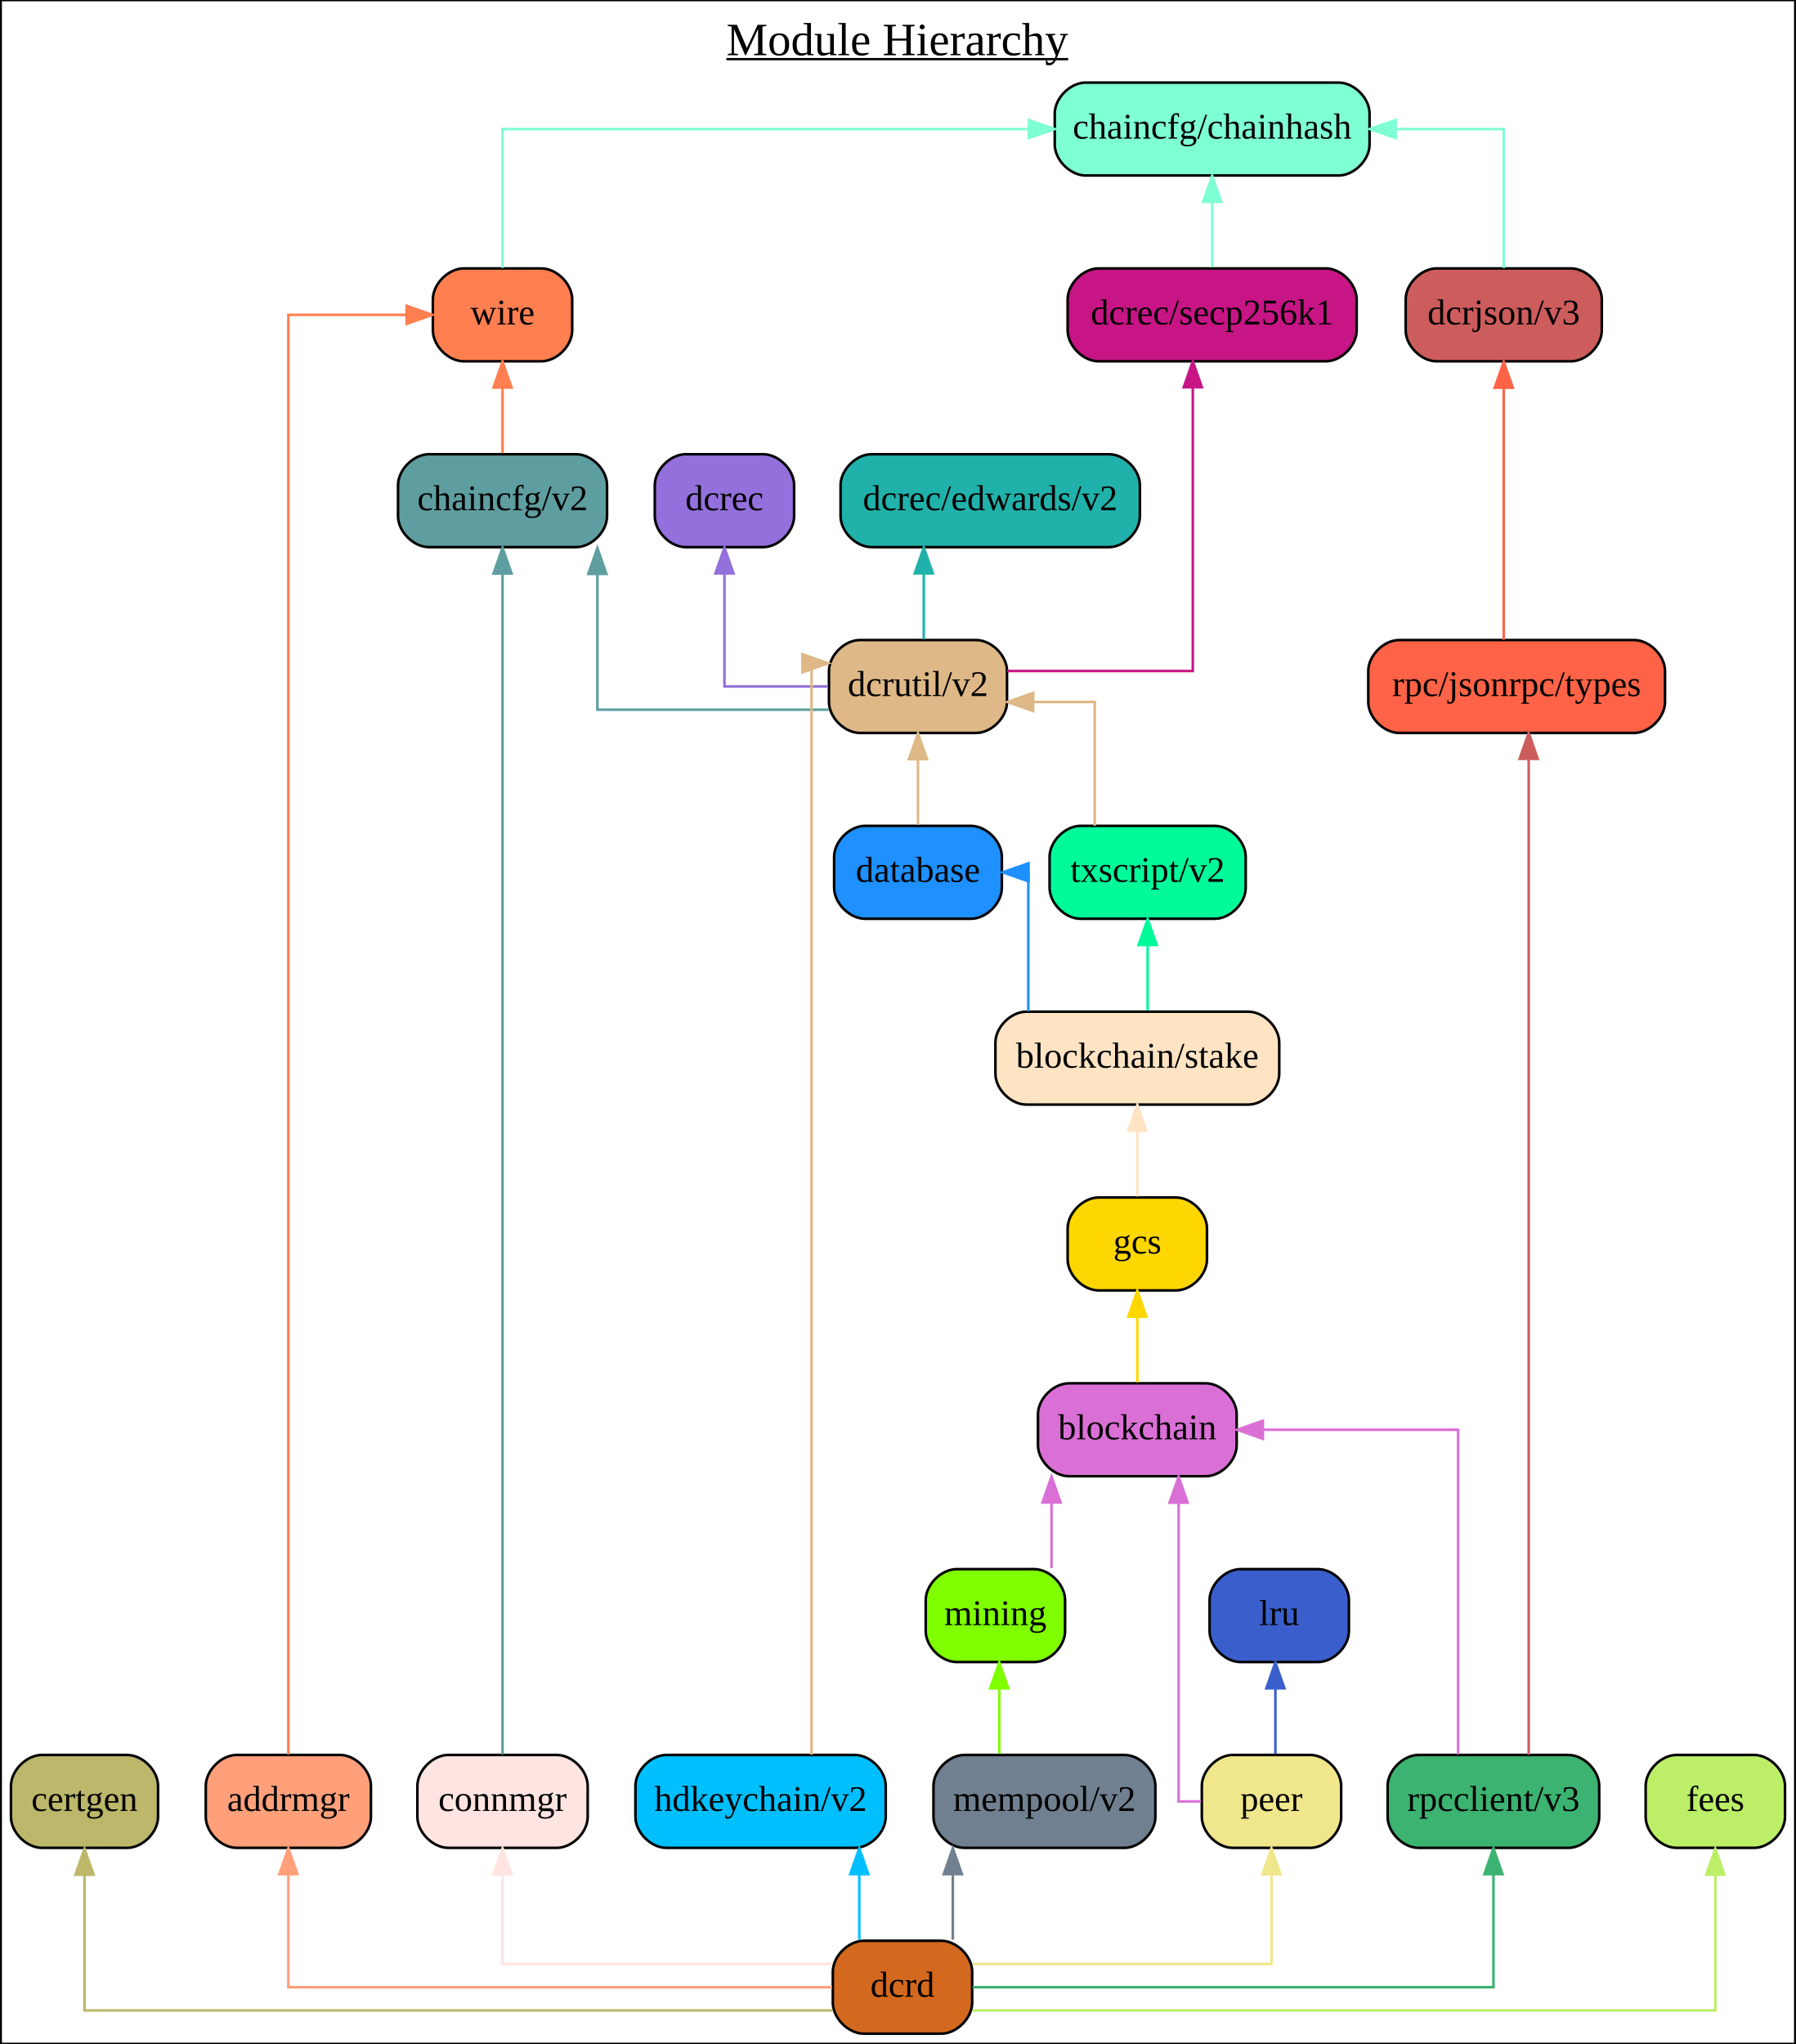
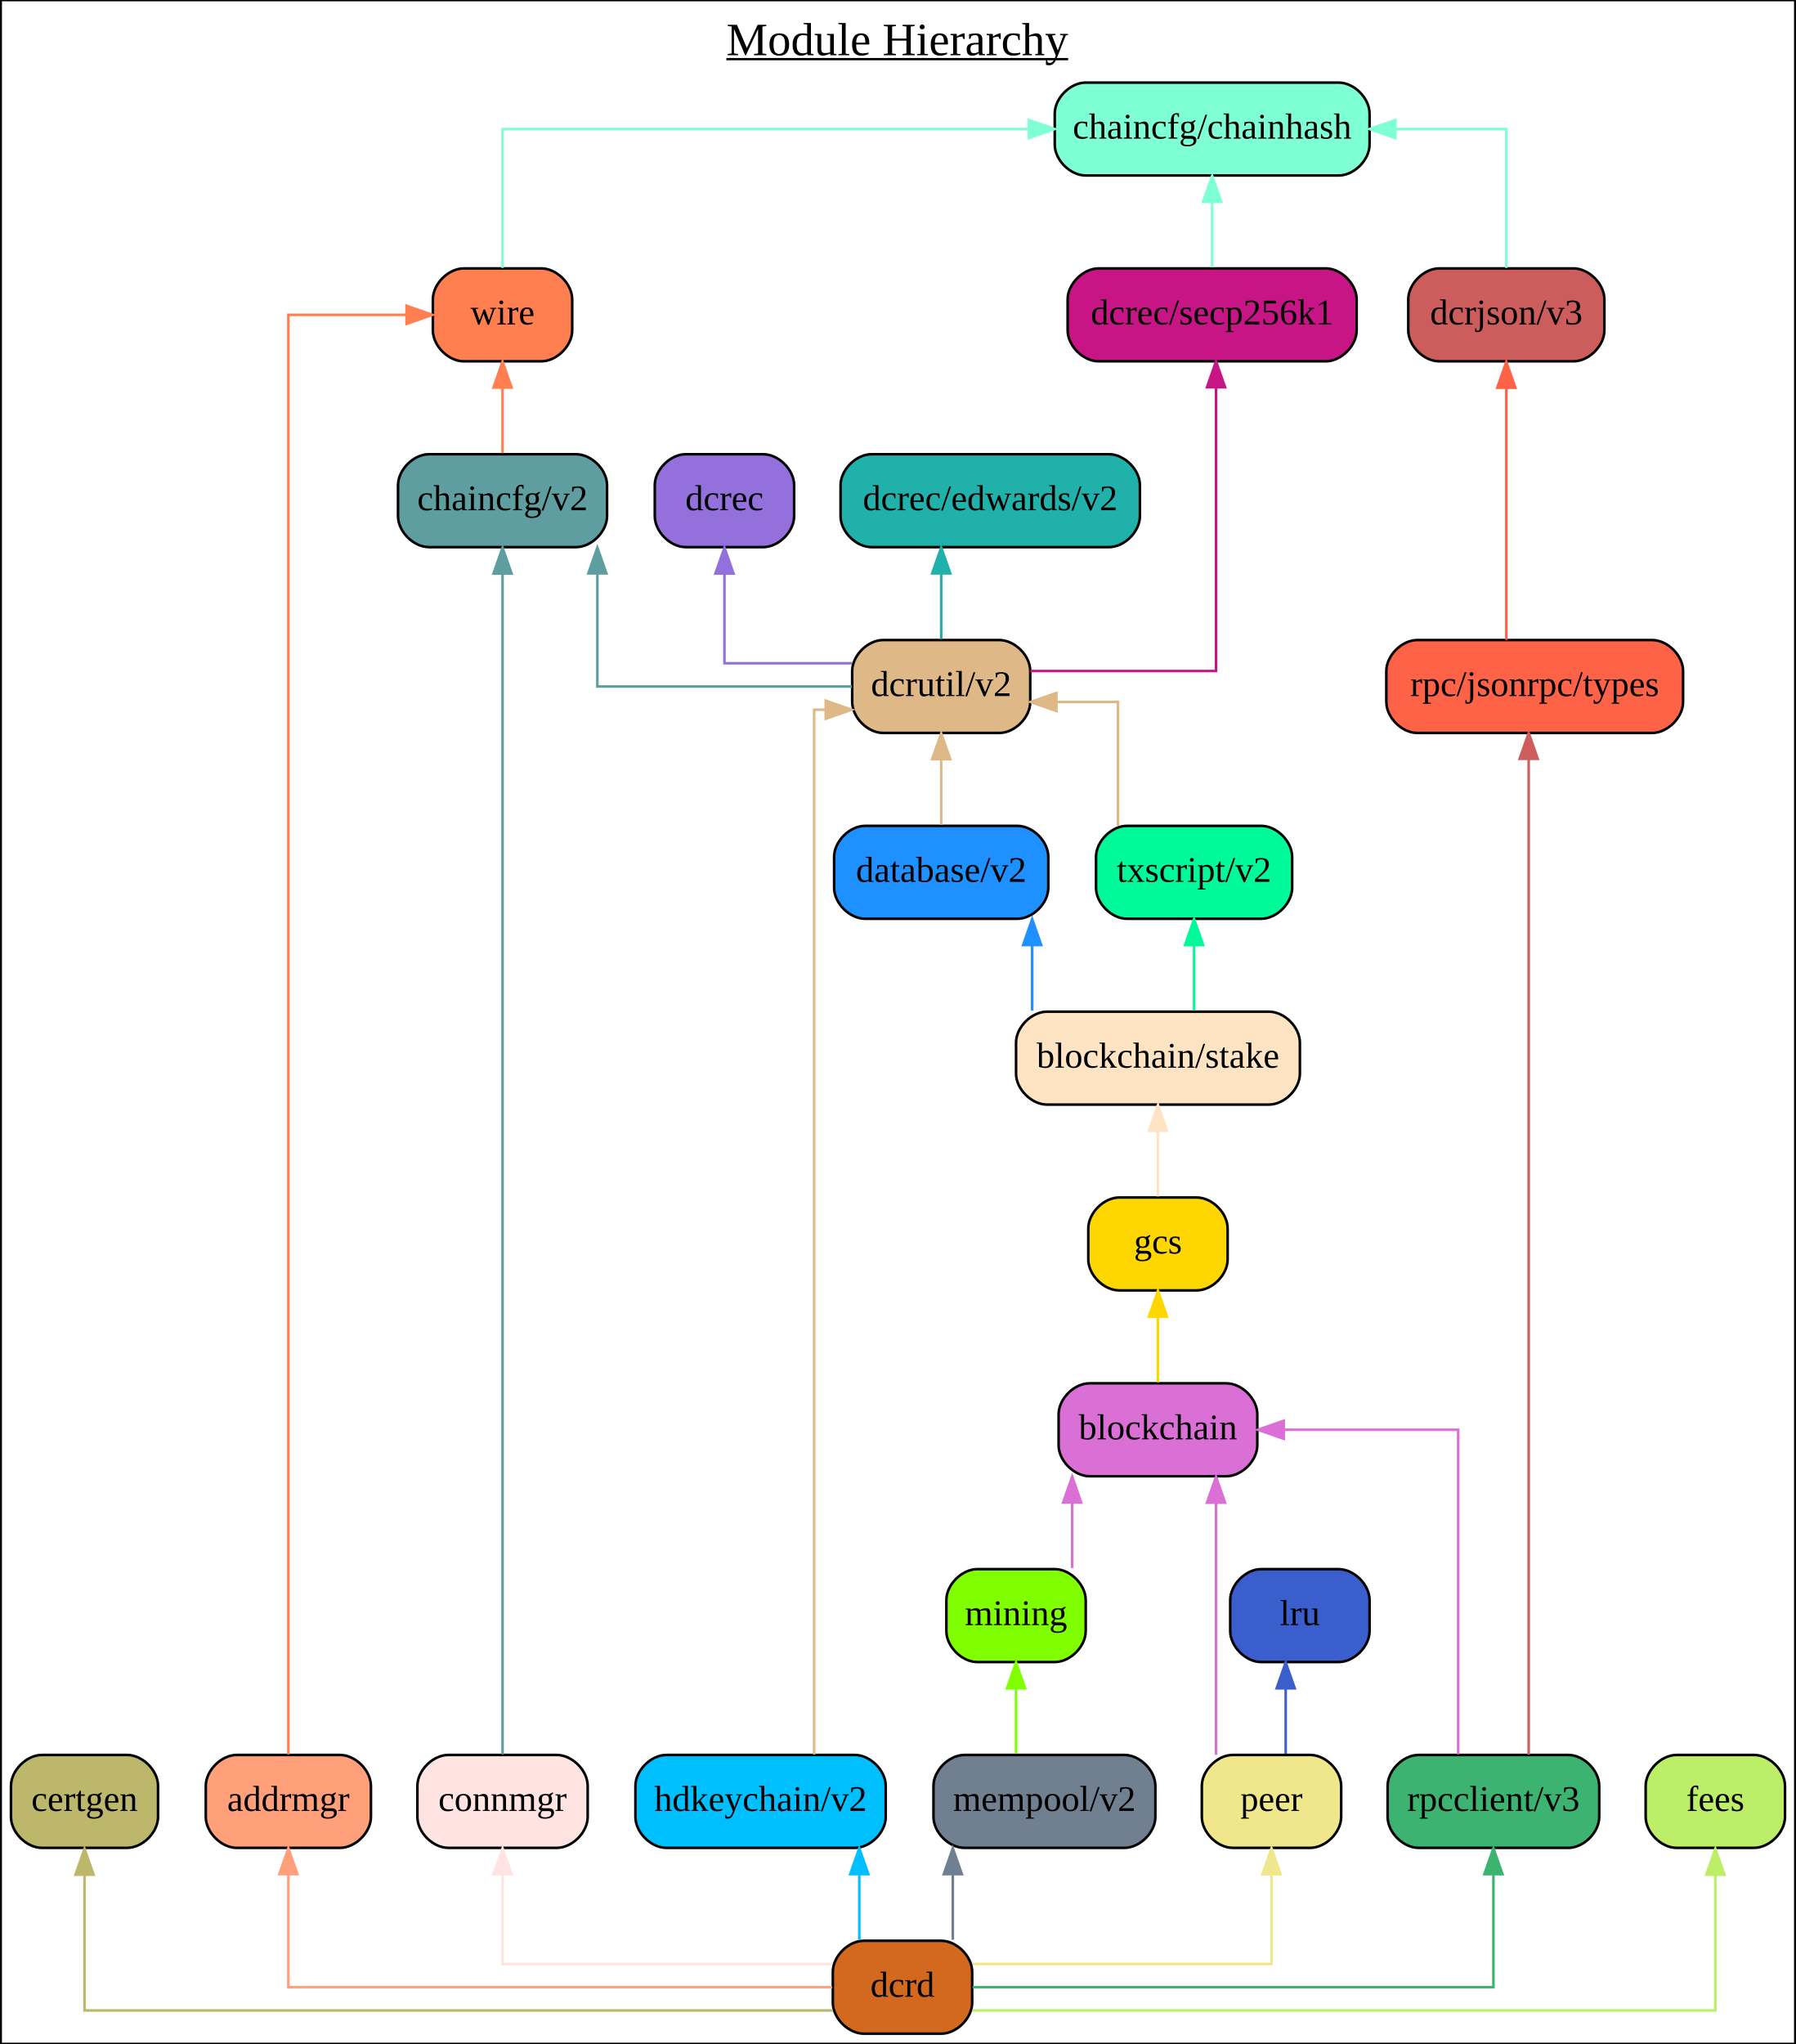
<svg xmlns="http://www.w3.org/2000/svg" width="696pt" height="792pt" viewBox="0.00 0.00 695.50 792.00">
  <g id="graph0" class="graph" transform="scale(1 1) rotate(0) translate(4 788)">
    <polygon fill="white" stroke="#000000" points="-4,4 -4,-788 691.5,-788 691.5,4 -4,4" />
    <text text-anchor="start" x="277.25" y="-766.6" font-family="Times New Roman,serif" text-decoration="underline" font-size="18.00">Module Hierarchy</text>
    <g id="node1" class="node">
      <path fill="darkkhaki" stroke="black" d="M45,-108C45,-108 12,-108 12,-108 6,-108 0,-102 0,-96 0,-96 0,-84 0,-84 0,-78 6,-72 12,-72 12,-72 45,-72 45,-72 51,-72 57,-78 57,-84 57,-84 57,-96 57,-96 57,-102 51,-108 45,-108" />
      <text text-anchor="middle" x="28.5" y="-86.3" font-family="Times New Roman,serif" font-size="14.00">certgen</text>
    </g>
    <g id="node25" class="node">
      <path fill="chocolate" stroke="black" d="M360.5,-36C360.5,-36 330.5,-36 330.5,-36 324.5,-36 318.5,-30 318.5,-24 318.5,-24 318.5,-12 318.5,-12 318.5,-6 324.5,-0 330.5,-0 330.5,-0 360.5,-0 360.5,-0 366.5,-0 372.5,-6 372.5,-12 372.5,-12 372.5,-24 372.5,-24 372.5,-30 366.5,-36 360.5,-36" />
      <text text-anchor="middle" x="345.5" y="-14.3" font-family="Times New Roman,serif" font-size="14.00">dcrd</text>
    </g>
    <g id="edge27" class="edge">
      <path fill="none" stroke="darkkhaki" d="M28.5,-61.62C28.5,-61.62 28.5,-9 28.5,-9 28.5,-9 241.813,-9 318.473,-9" />
      <polygon fill="darkkhaki" stroke="darkkhaki" points="25,-61.62 28.5,-71.62 32,-61.62 25,-61.62" />
    </g>
    <g id="node2" class="node">
      <path fill="aquamarine" stroke="black" d="M514.5,-756C514.5,-756 416.5,-756 416.5,-756 410.5,-756 404.5,-750 404.5,-744 404.5,-744 404.5,-732 404.5,-732 404.5,-726 410.5,-720 416.5,-720 416.5,-720 514.5,-720 514.5,-720 520.5,-720 526.5,-726 526.5,-732 526.5,-732 526.5,-744 526.5,-744 526.5,-750 520.5,-756 514.5,-756" />
      <text text-anchor="middle" x="465.5" y="-734.3" font-family="Times New Roman,serif" font-size="14.00">chaincfg/chainhash</text>
    </g>
    <g id="node3" class="node">
-       <path fill="indianred" stroke="black" d="M604.5,-684C604.5,-684 552.5,-684 552.5,-684 546.5,-684 540.5,-678 540.5,-672 540.5,-672 540.5,-660 540.5,-660 540.5,-654 546.5,-648 552.5,-648 552.5,-648 604.5,-648 604.5,-648 610.5,-648 616.5,-654 616.5,-660 616.5,-660 616.5,-672 616.5,-672 616.5,-678 610.5,-684 604.5,-684" />
-       <text text-anchor="middle" x="578.5" y="-662.3" font-family="Times New Roman,serif" font-size="14.00">dcrjson/v3</text>
+       <path fill="indianred" stroke="black" d="M605.5,-684C605.5,-684 553.5,-684 553.5,-684 547.5,-684 541.5,-678 541.5,-672 541.5,-672 541.5,-660 541.5,-660 541.5,-654 547.5,-648 553.5,-648 553.5,-648 605.5,-648 605.5,-648 611.5,-648 617.5,-654 617.5,-660 617.5,-660 617.5,-672 617.5,-672 617.5,-678 611.5,-684 605.5,-684" />
+       <text text-anchor="middle" x="579.5" y="-662.3" font-family="Times New Roman,serif" font-size="14.00">dcrjson/v3</text>
    </g>
    <g id="edge1" class="edge">
-       <path fill="none" stroke="aquamarine" d="M536.63,-738C536.63,-738 578.5,-738 578.5,-738 578.5,-738 578.5,-705.498 578.5,-684.169" />
-       <polygon fill="aquamarine" stroke="aquamarine" points="536.63,-734.5 526.63,-738 536.63,-741.5 536.63,-734.5" />
+       <path fill="none" stroke="aquamarine" d="M536.505,-738C536.505,-738 579.5,-738 579.5,-738 579.5,-738 579.5,-705.498 579.5,-684.169" />
+       <polygon fill="aquamarine" stroke="aquamarine" points="536.505,-734.5 526.505,-738 536.505,-741.5 536.505,-734.5" />
    </g>
    <g id="node5" class="node">
      <path fill="coral" stroke="black" d="M205.5,-684C205.5,-684 175.5,-684 175.5,-684 169.5,-684 163.5,-678 163.5,-672 163.5,-672 163.5,-660 163.5,-660 163.5,-654 169.5,-648 175.5,-648 175.5,-648 205.5,-648 205.5,-648 211.5,-648 217.5,-654 217.5,-660 217.5,-660 217.5,-672 217.5,-672 217.5,-678 211.5,-684 205.5,-684" />
      <text text-anchor="middle" x="190.5" y="-662.3" font-family="Times New Roman,serif" font-size="14.00">wire</text>
    </g>
    <g id="edge2" class="edge">
      <path fill="none" stroke="aquamarine" d="M394.469,-738C394.469,-738 190.5,-738 190.5,-738 190.5,-738 190.5,-705.498 190.5,-684.169" />
      <polygon fill="aquamarine" stroke="aquamarine" points="394.469,-741.5 404.469,-738 394.469,-734.5 394.469,-741.5" />
    </g>
    <g id="node11" class="node">
      <path fill="mediumvioletred" stroke="black" d="M509.5,-684C509.5,-684 421.5,-684 421.5,-684 415.5,-684 409.5,-678 409.5,-672 409.5,-672 409.5,-660 409.5,-660 409.5,-654 415.5,-648 421.5,-648 421.5,-648 509.5,-648 509.5,-648 515.5,-648 521.5,-654 521.5,-660 521.5,-660 521.5,-672 521.5,-672 521.5,-678 515.5,-684 509.5,-684" />
      <text text-anchor="middle" x="465.5" y="-662.3" font-family="Times New Roman,serif" font-size="14.00">dcrec/secp256k1</text>
    </g>
    <g id="edge6" class="edge">
      <path fill="none" stroke="aquamarine" d="M465.5,-709.831C465.5,-709.831 465.5,-684.413 465.5,-684.413" />
      <polygon fill="aquamarine" stroke="aquamarine" points="462,-709.831 465.5,-719.831 469,-709.831 462,-709.831" />
    </g>
    <g id="node4" class="node">
-       <path fill="tomato" stroke="black" d="M629,-540C629,-540 538,-540 538,-540 532,-540 526,-534 526,-528 526,-528 526,-516 526,-516 526,-510 532,-504 538,-504 538,-504 629,-504 629,-504 635,-504 641,-510 641,-516 641,-516 641,-528 641,-528 641,-534 635,-540 629,-540" />
-       <text text-anchor="middle" x="583.5" y="-518.3" font-family="Times New Roman,serif" font-size="14.00">rpc/jsonrpc/types</text>
+       <path fill="tomato" stroke="black" d="M636,-540C636,-540 545,-540 545,-540 539,-540 533,-534 533,-528 533,-528 533,-516 533,-516 533,-510 539,-504 545,-504 545,-504 636,-504 636,-504 642,-504 648,-510 648,-516 648,-516 648,-528 648,-528 648,-534 642,-540 636,-540" />
+       <text text-anchor="middle" x="590.5" y="-518.3" font-family="Times New Roman,serif" font-size="14.00">rpc/jsonrpc/types</text>
    </g>
    <g id="edge23" class="edge">
-       <path fill="none" stroke="tomato" d="M578.5,-637.762C578.5,-637.762 578.5,-540.09 578.5,-540.09" />
-       <polygon fill="tomato" stroke="tomato" points="575,-637.762 578.5,-647.762 582,-637.762 575,-637.762" />
+       <path fill="none" stroke="tomato" d="M579.5,-637.762C579.5,-637.762 579.5,-540.09 579.5,-540.09" />
+       <polygon fill="tomato" stroke="tomato" points="576,-637.762 579.5,-647.762 583,-637.762 576,-637.762" />
    </g>
    <g id="node23" class="node">
      <path fill="mediumseagreen" stroke="black" d="M603.5,-108C603.5,-108 545.5,-108 545.5,-108 539.5,-108 533.5,-102 533.5,-96 533.5,-96 533.5,-84 533.5,-84 533.5,-78 539.5,-72 545.5,-72 545.5,-72 603.5,-72 603.5,-72 609.5,-72 615.5,-78 615.5,-84 615.5,-84 615.5,-96 615.5,-96 615.5,-102 609.5,-108 603.5,-108" />
      <text text-anchor="middle" x="574.5" y="-86.3" font-family="Times New Roman,serif" font-size="14.00">rpcclient/v3</text>
    </g>
    <g id="edge24" class="edge">
      <path fill="none" stroke="indianred" d="M588.167,-493.987C588.167,-493.987 588.167,-108.089 588.167,-108.089" />
      <polygon fill="indianred" stroke="indianred" points="584.667,-493.987 588.167,-503.987 591.667,-493.988 584.667,-493.987" />
    </g>
    <g id="node6" class="node">
      <path fill="lightsalmon" stroke="black" d="M127.5,-108C127.5,-108 87.5,-108 87.5,-108 81.5,-108 75.5,-102 75.5,-96 75.5,-96 75.5,-84 75.5,-84 75.5,-78 81.5,-72 87.5,-72 87.5,-72 127.5,-72 127.5,-72 133.5,-72 139.5,-78 139.5,-84 139.5,-84 139.5,-96 139.5,-96 139.5,-102 133.5,-108 127.5,-108" />
      <text text-anchor="middle" x="107.5" y="-86.3" font-family="Times New Roman,serif" font-size="14.00">addrmgr</text>
    </g>
    <g id="edge3" class="edge">
      <path fill="none" stroke="coral" d="M153.323,-666C153.323,-666 107.5,-666 107.5,-666 107.5,-666 107.5,-206.099 107.5,-108.19" />
      <polygon fill="coral" stroke="coral" points="153.323,-669.5 163.323,-666 153.323,-662.5 153.323,-669.5" />
    </g>
    <g id="node7" class="node">
      <path fill="cadetblue" stroke="black" d="M219,-612C219,-612 162,-612 162,-612 156,-612 150,-606 150,-600 150,-600 150,-588 150,-588 150,-582 156,-576 162,-576 162,-576 219,-576 219,-576 225,-576 231,-582 231,-588 231,-588 231,-600 231,-600 231,-606 225,-612 219,-612" />
      <text text-anchor="middle" x="190.5" y="-590.3" font-family="Times New Roman,serif" font-size="14.00">chaincfg/v2</text>
    </g>
    <g id="edge4" class="edge">
      <path fill="none" stroke="coral" d="M190.5,-637.831C190.5,-637.831 190.5,-612.413 190.5,-612.413" />
      <polygon fill="coral" stroke="coral" points="187,-637.831 190.5,-647.831 194,-637.831 187,-637.831" />
    </g>
    <g id="edge28" class="edge">
      <path fill="none" stroke="lightsalmon" d="M107.5,-61.831C107.5,-61.831 107.5,-18 107.5,-18 107.5,-18 255.683,-18 318.198,-18" />
      <polygon fill="lightsalmon" stroke="lightsalmon" points="104,-61.831 107.5,-71.831 111,-61.831 104,-61.831" />
    </g>
    <g id="node8" class="node">
      <path fill="mistyrose" stroke="black" d="M211.5,-108C211.5,-108 169.5,-108 169.5,-108 163.5,-108 157.5,-102 157.5,-96 157.5,-96 157.5,-84 157.5,-84 157.5,-78 163.5,-72 169.5,-72 169.5,-72 211.5,-72 211.5,-72 217.5,-72 223.5,-78 223.5,-84 223.5,-84 223.5,-96 223.5,-96 223.5,-102 217.5,-108 211.5,-108" />
      <text text-anchor="middle" x="190.5" y="-86.3" font-family="Times New Roman,serif" font-size="14.00">connmgr</text>
    </g>
    <g id="edge5" class="edge">
      <path fill="none" stroke="cadetblue" d="M190.5,-565.765C190.5,-565.765 190.5,-108.211 190.5,-108.211" />
      <polygon fill="cadetblue" stroke="cadetblue" points="187,-565.765 190.5,-575.765 194,-565.765 187,-565.765" />
    </g>
    <g id="node12" class="node">
-       <path fill="burlywood" stroke="black" d="M374,-540C374,-540 329,-540 329,-540 323,-540 317,-534 317,-528 317,-528 317,-516 317,-516 317,-510 323,-504 329,-504 329,-504 374,-504 374,-504 380,-504 386,-510 386,-516 386,-516 386,-528 386,-528 386,-534 380,-540 374,-540" />
-       <text text-anchor="middle" x="351.5" y="-518.3" font-family="Times New Roman,serif" font-size="14.00">dcrutil/v2</text>
+       <path fill="burlywood" stroke="black" d="M383,-540C383,-540 338,-540 338,-540 332,-540 326,-534 326,-528 326,-528 326,-516 326,-516 326,-510 332,-504 338,-504 338,-504 383,-504 383,-504 389,-504 395,-510 395,-516 395,-516 395,-528 395,-528 395,-534 389,-540 383,-540" />
+       <text text-anchor="middle" x="360.5" y="-518.3" font-family="Times New Roman,serif" font-size="14.00">dcrutil/v2</text>
    </g>
    <g id="edge7" class="edge">
-       <path fill="none" stroke="cadetblue" d="M227.25,-565.62C227.25,-565.62 227.25,-513 227.25,-513 227.25,-513 280.125,-513 316.889,-513" />
-       <polygon fill="cadetblue" stroke="cadetblue" points="223.75,-565.62 227.25,-575.62 230.75,-565.62 223.75,-565.62" />
+       <path fill="none" stroke="cadetblue" d="M227.25,-565.831C227.25,-565.831 227.25,-522 227.25,-522 227.25,-522 286.357,-522 325.838,-522" />
+       <polygon fill="cadetblue" stroke="cadetblue" points="223.75,-565.831 227.25,-575.831 230.75,-565.831 223.75,-565.831" />
    </g>
    <g id="edge30" class="edge">
      <path fill="none" stroke="mistyrose" d="M190.5,-61.778C190.5,-61.778 190.5,-27 190.5,-27 190.5,-27 273.648,-27 318.146,-27" />
      <polygon fill="mistyrose" stroke="mistyrose" points="187,-61.778 190.5,-71.778 194,-61.778 187,-61.778" />
    </g>
    <g id="node9" class="node">
      <path fill="mediumpurple" stroke="black" d="M291.5,-612C291.5,-612 261.5,-612 261.5,-612 255.5,-612 249.5,-606 249.5,-600 249.5,-600 249.5,-588 249.5,-588 249.5,-582 255.5,-576 261.5,-576 261.5,-576 291.5,-576 291.5,-576 297.5,-576 303.5,-582 303.5,-588 303.5,-588 303.5,-600 303.5,-600 303.5,-606 297.5,-612 291.5,-612" />
      <text text-anchor="middle" x="276.5" y="-590.3" font-family="Times New Roman,serif" font-size="14.00">dcrec</text>
    </g>
    <g id="edge8" class="edge">
-       <path fill="none" stroke="mediumpurple" d="M276.5,-565.831C276.5,-565.831 276.5,-522 276.5,-522 276.5,-522 297.049,-522 316.635,-522" />
-       <polygon fill="mediumpurple" stroke="mediumpurple" points="273,-565.831 276.5,-575.831 280,-565.831 273,-565.831" />
+       <path fill="none" stroke="mediumpurple" d="M276.5,-565.778C276.5,-565.778 276.5,-531 276.5,-531 276.5,-531 302.71,-531 325.849,-531" />
+       <polygon fill="mediumpurple" stroke="mediumpurple" points="273,-565.778 276.5,-575.778 280,-565.778 273,-565.778" />
    </g>
    <g id="node10" class="node">
      <path fill="lightseagreen" stroke="black" d="M425.5,-612C425.5,-612 333.5,-612 333.5,-612 327.5,-612 321.5,-606 321.5,-600 321.5,-600 321.5,-588 321.5,-588 321.5,-582 327.5,-576 333.5,-576 333.5,-576 425.5,-576 425.5,-576 431.5,-576 437.5,-582 437.5,-588 437.5,-588 437.5,-600 437.5,-600 437.5,-606 431.5,-612 425.5,-612" />
      <text text-anchor="middle" x="379.5" y="-590.3" font-family="Times New Roman,serif" font-size="14.00">dcrec/edwards/v2</text>
    </g>
    <g id="edge9" class="edge">
-       <path fill="none" stroke="lightseagreen" d="M353.75,-565.831C353.75,-565.831 353.75,-540.413 353.75,-540.413" />
-       <polygon fill="lightseagreen" stroke="lightseagreen" points="350.25,-565.831 353.75,-575.831 357.25,-565.831 350.25,-565.831" />
+       <path fill="none" stroke="lightseagreen" d="M360.5,-565.831C360.5,-565.831 360.5,-540.413 360.5,-540.413" />
+       <polygon fill="lightseagreen" stroke="lightseagreen" points="357,-565.831 360.5,-575.831 364,-565.831 357,-565.831" />
    </g>
    <g id="edge10" class="edge">
-       <path fill="none" stroke="mediumvioletred" d="M458,-637.959C458,-637.959 458,-528 458,-528 458,-528 417.175,-528 386.077,-528" />
-       <polygon fill="mediumvioletred" stroke="mediumvioletred" points="454.5,-637.959 458,-647.959 461.5,-637.959 454.5,-637.959" />
+       <path fill="none" stroke="mediumvioletred" d="M467,-637.959C467,-637.959 467,-528 467,-528 467,-528 426.175,-528 395.077,-528" />
+       <polygon fill="mediumvioletred" stroke="mediumvioletred" points="463.5,-637.959 467,-647.959 470.5,-637.959 463.5,-637.959" />
    </g>
    <g id="node13" class="node">
-       <path fill="dodgerblue" stroke="black" d="M372,-468C372,-468 331,-468 331,-468 325,-468 319,-462 319,-456 319,-456 319,-444 319,-444 319,-438 325,-432 331,-432 331,-432 372,-432 372,-432 378,-432 384,-438 384,-444 384,-444 384,-456 384,-456 384,-462 378,-468 372,-468" />
-       <text text-anchor="middle" x="351.5" y="-446.3" font-family="Times New Roman,serif" font-size="14.00">database</text>
+       <path fill="dodgerblue" stroke="black" d="M390,-468C390,-468 331,-468 331,-468 325,-468 319,-462 319,-456 319,-456 319,-444 319,-444 319,-438 325,-432 331,-432 331,-432 390,-432 390,-432 396,-432 402,-438 402,-444 402,-444 402,-456 402,-456 402,-462 396,-468 390,-468" />
+       <text text-anchor="middle" x="360.5" y="-446.3" font-family="Times New Roman,serif" font-size="14.00">database/v2</text>
    </g>
    <g id="edge11" class="edge">
-       <path fill="none" stroke="burlywood" d="M351.5,-493.831C351.5,-493.831 351.5,-468.413 351.5,-468.413" />
-       <polygon fill="burlywood" stroke="burlywood" points="348,-493.831 351.5,-503.831 355,-493.831 348,-493.831" />
+       <path fill="none" stroke="burlywood" d="M360.5,-493.831C360.5,-493.831 360.5,-468.413 360.5,-468.413" />
+       <polygon fill="burlywood" stroke="burlywood" points="357,-493.831 360.5,-503.831 364,-493.831 357,-493.831" />
    </g>
    <g id="node14" class="node">
      <path fill="deepskyblue" stroke="black" d="M327,-108C327,-108 254,-108 254,-108 248,-108 242,-102 242,-96 242,-96 242,-84 242,-84 242,-78 248,-72 254,-72 254,-72 327,-72 327,-72 333,-72 339,-78 339,-84 339,-84 339,-96 339,-96 339,-102 333,-108 327,-108" />
      <text text-anchor="middle" x="290.5" y="-86.3" font-family="Times New Roman,serif" font-size="14.00">hdkeychain/v2</text>
    </g>
    <g id="edge12" class="edge">
-       <path fill="none" stroke="burlywood" d="M310.895,-531C310.895,-531 310.25,-531 310.25,-531 310.25,-531 310.25,-191.095 310.25,-108.11" />
-       <polygon fill="burlywood" stroke="burlywood" points="306.695,-534.5 316.695,-531 306.695,-527.5 306.695,-534.5" />
+       <path fill="none" stroke="burlywood" d="M315.76,-513C315.76,-513 311.25,-513 311.25,-513 311.25,-513 311.25,-189.141 311.25,-108.176" />
+       <polygon fill="burlywood" stroke="burlywood" points="315.76,-516.5 325.76,-513 315.76,-509.5 315.76,-516.5" />
    </g>
    <g id="node15" class="node">
-       <path fill="mediumspringgreen" stroke="black" d="M466.5,-468C466.5,-468 414.5,-468 414.5,-468 408.5,-468 402.5,-462 402.5,-456 402.5,-456 402.5,-444 402.5,-444 402.5,-438 408.5,-432 414.5,-432 414.5,-432 466.5,-432 466.5,-432 472.5,-432 478.5,-438 478.5,-444 478.5,-444 478.5,-456 478.5,-456 478.5,-462 472.5,-468 466.5,-468" />
-       <text text-anchor="middle" x="440.5" y="-446.3" font-family="Times New Roman,serif" font-size="14.00">txscript/v2</text>
+       <path fill="mediumspringgreen" stroke="black" d="M484.5,-468C484.5,-468 432.5,-468 432.5,-468 426.5,-468 420.5,-462 420.5,-456 420.5,-456 420.5,-444 420.5,-444 420.5,-438 426.5,-432 432.5,-432 432.5,-432 484.5,-432 484.5,-432 490.5,-432 496.5,-438 496.5,-444 496.5,-444 496.5,-456 496.5,-456 496.5,-462 490.5,-468 484.5,-468" />
+       <text text-anchor="middle" x="458.5" y="-446.3" font-family="Times New Roman,serif" font-size="14.00">txscript/v2</text>
    </g>
    <g id="edge13" class="edge">
-       <path fill="none" stroke="burlywood" d="M396.151,-516C396.151,-516 420,-516 420,-516 420,-516 420,-487.576 420,-468.035" />
-       <polygon fill="burlywood" stroke="burlywood" points="396.151,-512.5 386.151,-516 396.151,-519.5 396.151,-512.5" />
+       <path fill="none" stroke="burlywood" d="M405.151,-516C405.151,-516 429,-516 429,-516 429,-516 429,-487.576 429,-468.035" />
+       <polygon fill="burlywood" stroke="burlywood" points="405.151,-512.5 395.151,-516 405.151,-519.5 405.151,-512.5" />
    </g>
    <g id="node16" class="node">
-       <path fill="bisque" stroke="black" d="M479.5,-396C479.5,-396 393.5,-396 393.5,-396 387.5,-396 381.5,-390 381.5,-384 381.5,-384 381.5,-372 381.5,-372 381.5,-366 387.5,-360 393.5,-360 393.5,-360 479.5,-360 479.5,-360 485.5,-360 491.5,-366 491.5,-372 491.5,-372 491.5,-384 491.5,-384 491.5,-390 485.5,-396 479.5,-396" />
-       <text text-anchor="middle" x="436.5" y="-374.3" font-family="Times New Roman,serif" font-size="14.00">blockchain/stake</text>
+       <path fill="bisque" stroke="black" d="M487.5,-396C487.5,-396 401.5,-396 401.5,-396 395.5,-396 389.5,-390 389.5,-384 389.5,-384 389.5,-372 389.5,-372 389.5,-366 395.5,-360 401.5,-360 401.5,-360 487.5,-360 487.5,-360 493.5,-360 499.5,-366 499.5,-372 499.5,-372 499.5,-384 499.5,-384 499.5,-390 493.5,-396 487.5,-396" />
+       <text text-anchor="middle" x="444.5" y="-374.3" font-family="Times New Roman,serif" font-size="14.00">blockchain/stake</text>
    </g>
    <g id="edge14" class="edge">
-       <path fill="none" stroke="dodgerblue" d="M393.258,-450C393.258,-450 394.25,-450 394.25,-450 394.25,-450 394.25,-417.498 394.25,-396.169" />
-       <polygon fill="dodgerblue" stroke="dodgerblue" points="394.335,-446.5 384.335,-450 394.335,-453.5 394.335,-446.5" />
+       <path fill="none" stroke="dodgerblue" d="M395.75,-421.831C395.75,-421.831 395.75,-396.413 395.75,-396.413" />
+       <polygon fill="dodgerblue" stroke="dodgerblue" points="392.25,-421.831 395.75,-431.831 399.25,-421.831 392.25,-421.831" />
    </g>
    <g id="edge29" class="edge">
      <path fill="none" stroke="deepskyblue" d="M328.75,-61.831C328.75,-61.831 328.75,-36.413 328.75,-36.413" />
      <polygon fill="deepskyblue" stroke="deepskyblue" points="325.25,-61.831 328.75,-71.831 332.25,-61.831 325.25,-61.831" />
    </g>
    <g id="edge15" class="edge">
-       <path fill="none" stroke="mediumspringgreen" d="M440.5,-421.831C440.5,-421.831 440.5,-396.413 440.5,-396.413" />
-       <polygon fill="mediumspringgreen" stroke="mediumspringgreen" points="437,-421.831 440.5,-431.831 444,-421.831 437,-421.831" />
+       <path fill="none" stroke="mediumspringgreen" d="M458.5,-421.831C458.5,-421.831 458.5,-396.413 458.5,-396.413" />
+       <polygon fill="mediumspringgreen" stroke="mediumspringgreen" points="455,-421.831 458.5,-431.831 462,-421.831 455,-421.831" />
    </g>
    <g id="node17" class="node">
-       <path fill="gold" stroke="black" d="M451.5,-324C451.5,-324 421.5,-324 421.5,-324 415.5,-324 409.5,-318 409.5,-312 409.5,-312 409.5,-300 409.5,-300 409.5,-294 415.5,-288 421.5,-288 421.5,-288 451.5,-288 451.5,-288 457.5,-288 463.5,-294 463.5,-300 463.5,-300 463.5,-312 463.5,-312 463.5,-318 457.5,-324 451.5,-324" />
-       <text text-anchor="middle" x="436.5" y="-302.3" font-family="Times New Roman,serif" font-size="14.00">gcs</text>
+       <path fill="gold" stroke="black" d="M459.5,-324C459.5,-324 429.5,-324 429.5,-324 423.5,-324 417.5,-318 417.5,-312 417.5,-312 417.5,-300 417.5,-300 417.5,-294 423.5,-288 429.5,-288 429.5,-288 459.5,-288 459.5,-288 465.5,-288 471.5,-294 471.5,-300 471.5,-300 471.5,-312 471.5,-312 471.5,-318 465.5,-324 459.5,-324" />
+       <text text-anchor="middle" x="444.5" y="-302.3" font-family="Times New Roman,serif" font-size="14.00">gcs</text>
    </g>
    <g id="edge16" class="edge">
-       <path fill="none" stroke="bisque" d="M436.5,-349.831C436.5,-349.831 436.5,-324.413 436.5,-324.413" />
-       <polygon fill="bisque" stroke="bisque" points="433,-349.831 436.5,-359.831 440,-349.831 433,-349.831" />
+       <path fill="none" stroke="bisque" d="M444.5,-349.831C444.5,-349.831 444.5,-324.413 444.5,-324.413" />
+       <polygon fill="bisque" stroke="bisque" points="441,-349.831 444.5,-359.831 448,-349.831 441,-349.831" />
    </g>
    <g id="node18" class="node">
-       <path fill="orchid" stroke="black" d="M463,-252C463,-252 410,-252 410,-252 404,-252 398,-246 398,-240 398,-240 398,-228 398,-228 398,-222 404,-216 410,-216 410,-216 463,-216 463,-216 469,-216 475,-222 475,-228 475,-228 475,-240 475,-240 475,-246 469,-252 463,-252" />
-       <text text-anchor="middle" x="436.5" y="-230.3" font-family="Times New Roman,serif" font-size="14.00">blockchain</text>
+       <path fill="orchid" stroke="black" d="M471,-252C471,-252 418,-252 418,-252 412,-252 406,-246 406,-240 406,-240 406,-228 406,-228 406,-222 412,-216 418,-216 418,-216 471,-216 471,-216 477,-216 483,-222 483,-228 483,-228 483,-240 483,-240 483,-246 477,-252 471,-252" />
+       <text text-anchor="middle" x="444.5" y="-230.3" font-family="Times New Roman,serif" font-size="14.00">blockchain</text>
    </g>
    <g id="edge17" class="edge">
-       <path fill="none" stroke="gold" d="M436.5,-277.831C436.5,-277.831 436.5,-252.413 436.5,-252.413" />
-       <polygon fill="gold" stroke="gold" points="433,-277.831 436.5,-287.831 440,-277.831 433,-277.831" />
+       <path fill="none" stroke="gold" d="M444.5,-277.831C444.5,-277.831 444.5,-252.413 444.5,-252.413" />
+       <polygon fill="gold" stroke="gold" points="441,-277.831 444.5,-287.831 448,-277.831 441,-277.831" />
    </g>
    <g id="node20" class="node">
-       <path fill="chartreuse" stroke="black" d="M396.5,-180C396.5,-180 366.5,-180 366.5,-180 360.5,-180 354.5,-174 354.5,-168 354.5,-168 354.5,-156 354.5,-156 354.5,-150 360.5,-144 366.5,-144 366.5,-144 396.5,-144 396.5,-144 402.5,-144 408.5,-150 408.5,-156 408.5,-156 408.5,-168 408.5,-168 408.5,-174 402.5,-180 396.5,-180" />
-       <text text-anchor="middle" x="381.5" y="-158.3" font-family="Times New Roman,serif" font-size="14.00">mining</text>
+       <path fill="chartreuse" stroke="black" d="M404.5,-180C404.5,-180 374.5,-180 374.5,-180 368.5,-180 362.5,-174 362.5,-168 362.5,-168 362.5,-156 362.5,-156 362.5,-150 368.5,-144 374.5,-144 374.5,-144 404.5,-144 404.5,-144 410.5,-144 416.5,-150 416.5,-156 416.5,-156 416.5,-168 416.5,-168 416.5,-174 410.5,-180 404.5,-180" />
+       <text text-anchor="middle" x="389.5" y="-158.3" font-family="Times New Roman,serif" font-size="14.00">mining</text>
    </g>
    <g id="edge18" class="edge">
-       <path fill="none" stroke="orchid" d="M403.25,-205.831C403.25,-205.831 403.25,-180.413 403.25,-180.413" />
-       <polygon fill="orchid" stroke="orchid" points="399.75,-205.831 403.25,-215.831 406.75,-205.831 399.75,-205.831" />
+       <path fill="none" stroke="orchid" d="M411.25,-205.831C411.25,-205.831 411.25,-180.413 411.25,-180.413" />
+       <polygon fill="orchid" stroke="orchid" points="407.75,-205.831 411.25,-215.831 414.75,-205.831 407.75,-205.831" />
    </g>
    <g id="node22" class="node">
      <path fill="khaki" stroke="black" d="M503.5,-108C503.5,-108 473.5,-108 473.5,-108 467.5,-108 461.5,-102 461.5,-96 461.5,-96 461.5,-84 461.5,-84 461.5,-78 467.5,-72 473.5,-72 473.5,-72 503.5,-72 503.5,-72 509.5,-72 515.5,-78 515.5,-84 515.5,-84 515.5,-96 515.5,-96 515.5,-102 509.5,-108 503.5,-108" />
      <text text-anchor="middle" x="488.5" y="-86.3" font-family="Times New Roman,serif" font-size="14.00">peer</text>
    </g>
    <g id="edge21" class="edge">
-       <path fill="none" stroke="orchid" d="M452.5,-205.762C452.5,-205.762 452.5,-90 452.5,-90 452.5,-90 456.194,-90 461.215,-90" />
-       <polygon fill="orchid" stroke="orchid" points="449,-205.762 452.5,-215.762 456,-205.762 449,-205.762" />
+       <path fill="none" stroke="orchid" d="M467,-205.762C467,-205.762 467,-108.09 467,-108.09" />
+       <polygon fill="orchid" stroke="orchid" points="463.5,-205.762 467,-215.762 470.5,-205.762 463.5,-205.762" />
    </g>
    <g id="edge22" class="edge">
-       <path fill="none" stroke="orchid" d="M485.158,-234C485.158,-234 560.833,-234 560.833,-234 560.833,-234 560.833,-146.986 560.833,-108.238" />
-       <polygon fill="orchid" stroke="orchid" points="485.158,-230.5 475.158,-234 485.158,-237.5 485.158,-230.5" />
+       <path fill="none" stroke="orchid" d="M493.237,-234C493.237,-234 560.833,-234 560.833,-234 560.833,-234 560.833,-146.986 560.833,-108.238" />
+       <polygon fill="orchid" stroke="orchid" points="493.237,-230.5 483.237,-234 493.237,-237.5 493.237,-230.5" />
    </g>
    <g id="node19" class="node">
      <path fill="slategray" stroke="black" d="M431.5,-108C431.5,-108 369.5,-108 369.5,-108 363.5,-108 357.5,-102 357.5,-96 357.5,-96 357.5,-84 357.5,-84 357.5,-78 363.5,-72 369.5,-72 369.5,-72 431.5,-72 431.5,-72 437.5,-72 443.5,-78 443.5,-84 443.5,-84 443.5,-96 443.5,-96 443.5,-102 437.5,-108 431.5,-108" />
      <text text-anchor="middle" x="400.5" y="-86.3" font-family="Times New Roman,serif" font-size="14.00">mempool/v2</text>
    </g>
    <g id="edge26" class="edge">
      <path fill="none" stroke="slategray" d="M365,-61.831C365,-61.831 365,-36.413 365,-36.413" />
      <polygon fill="slategray" stroke="slategray" points="361.5,-61.831 365,-71.831 368.5,-61.831 361.5,-61.831" />
    </g>
    <g id="edge19" class="edge">
-       <path fill="none" stroke="chartreuse" d="M383,-133.831C383,-133.831 383,-108.413 383,-108.413" />
-       <polygon fill="chartreuse" stroke="chartreuse" points="379.5,-133.831 383,-143.831 386.5,-133.831 379.5,-133.831" />
+       <path fill="none" stroke="chartreuse" d="M389.5,-133.831C389.5,-133.831 389.5,-108.413 389.5,-108.413" />
+       <polygon fill="chartreuse" stroke="chartreuse" points="386,-133.831 389.5,-143.831 393,-133.831 386,-133.831" />
    </g>
    <g id="node21" class="node">
-       <path fill="#3a5fcd" stroke="black" d="M506.5,-180C506.5,-180 476.5,-180 476.5,-180 470.5,-180 464.5,-174 464.5,-168 464.5,-168 464.5,-156 464.5,-156 464.5,-150 470.5,-144 476.5,-144 476.5,-144 506.5,-144 506.5,-144 512.5,-144 518.5,-150 518.5,-156 518.5,-156 518.5,-168 518.5,-168 518.5,-174 512.5,-180 506.5,-180" />
-       <text text-anchor="middle" x="491.5" y="-158.3" font-family="Times New Roman,serif" font-size="14.00">lru</text>
+       <path fill="#3a5fcd" stroke="black" d="M514.5,-180C514.5,-180 484.5,-180 484.5,-180 478.5,-180 472.5,-174 472.5,-168 472.5,-168 472.5,-156 472.5,-156 472.5,-150 478.5,-144 484.5,-144 484.5,-144 514.5,-144 514.5,-144 520.5,-144 526.5,-150 526.5,-156 526.5,-156 526.5,-168 526.5,-168 526.5,-174 520.5,-180 514.5,-180" />
+       <text text-anchor="middle" x="499.5" y="-158.3" font-family="Times New Roman,serif" font-size="14.00">lru</text>
    </g>
    <g id="edge20" class="edge">
-       <path fill="none" stroke="#3a5fcd" d="M490,-133.831C490,-133.831 490,-108.413 490,-108.413" />
-       <polygon fill="#3a5fcd" stroke="#3a5fcd" points="486.5,-133.831 490,-143.831 493.5,-133.831 486.5,-133.831" />
+       <path fill="none" stroke="#3a5fcd" d="M494,-133.831C494,-133.831 494,-108.413 494,-108.413" />
+       <polygon fill="#3a5fcd" stroke="#3a5fcd" points="490.5,-133.831 494,-143.831 497.5,-133.831 490.5,-133.831" />
    </g>
    <g id="edge32" class="edge">
      <path fill="none" stroke="khaki" d="M488.5,-61.778C488.5,-61.778 488.5,-27 488.5,-27 488.5,-27 414.224,-27 372.734,-27" />
      <polygon fill="khaki" stroke="khaki" points="485,-61.778 488.5,-71.778 492,-61.778 485,-61.778" />
    </g>
    <g id="edge31" class="edge">
      <path fill="none" stroke="mediumseagreen" d="M574.5,-61.831C574.5,-61.831 574.5,-18 574.5,-18 574.5,-18 433.328,-18 372.669,-18" />
      <polygon fill="mediumseagreen" stroke="mediumseagreen" points="571,-61.831 574.5,-71.831 578,-61.831 571,-61.831" />
    </g>
    <g id="node24" class="node">
      <path fill="#bcee68" stroke="black" d="M675.5,-108C675.5,-108 645.5,-108 645.5,-108 639.5,-108 633.5,-102 633.5,-96 633.5,-96 633.5,-84 633.5,-84 633.5,-78 639.5,-72 645.5,-72 645.5,-72 675.5,-72 675.5,-72 681.5,-72 687.5,-78 687.5,-84 687.5,-84 687.5,-96 687.5,-96 687.5,-102 681.5,-108 675.5,-108" />
      <text text-anchor="middle" x="660.5" y="-86.3" font-family="Times New Roman,serif" font-size="14.00">fees</text>
    </g>
    <g id="edge25" class="edge">
      <path fill="none" stroke="#bcee68" d="M660.5,-61.62C660.5,-61.62 660.5,-9 660.5,-9 660.5,-9 449.037,-9 372.629,-9" />
      <polygon fill="#bcee68" stroke="#bcee68" points="657,-61.62 660.5,-71.62 664,-61.62 657,-61.62" />
    </g>
  </g>
</svg>
